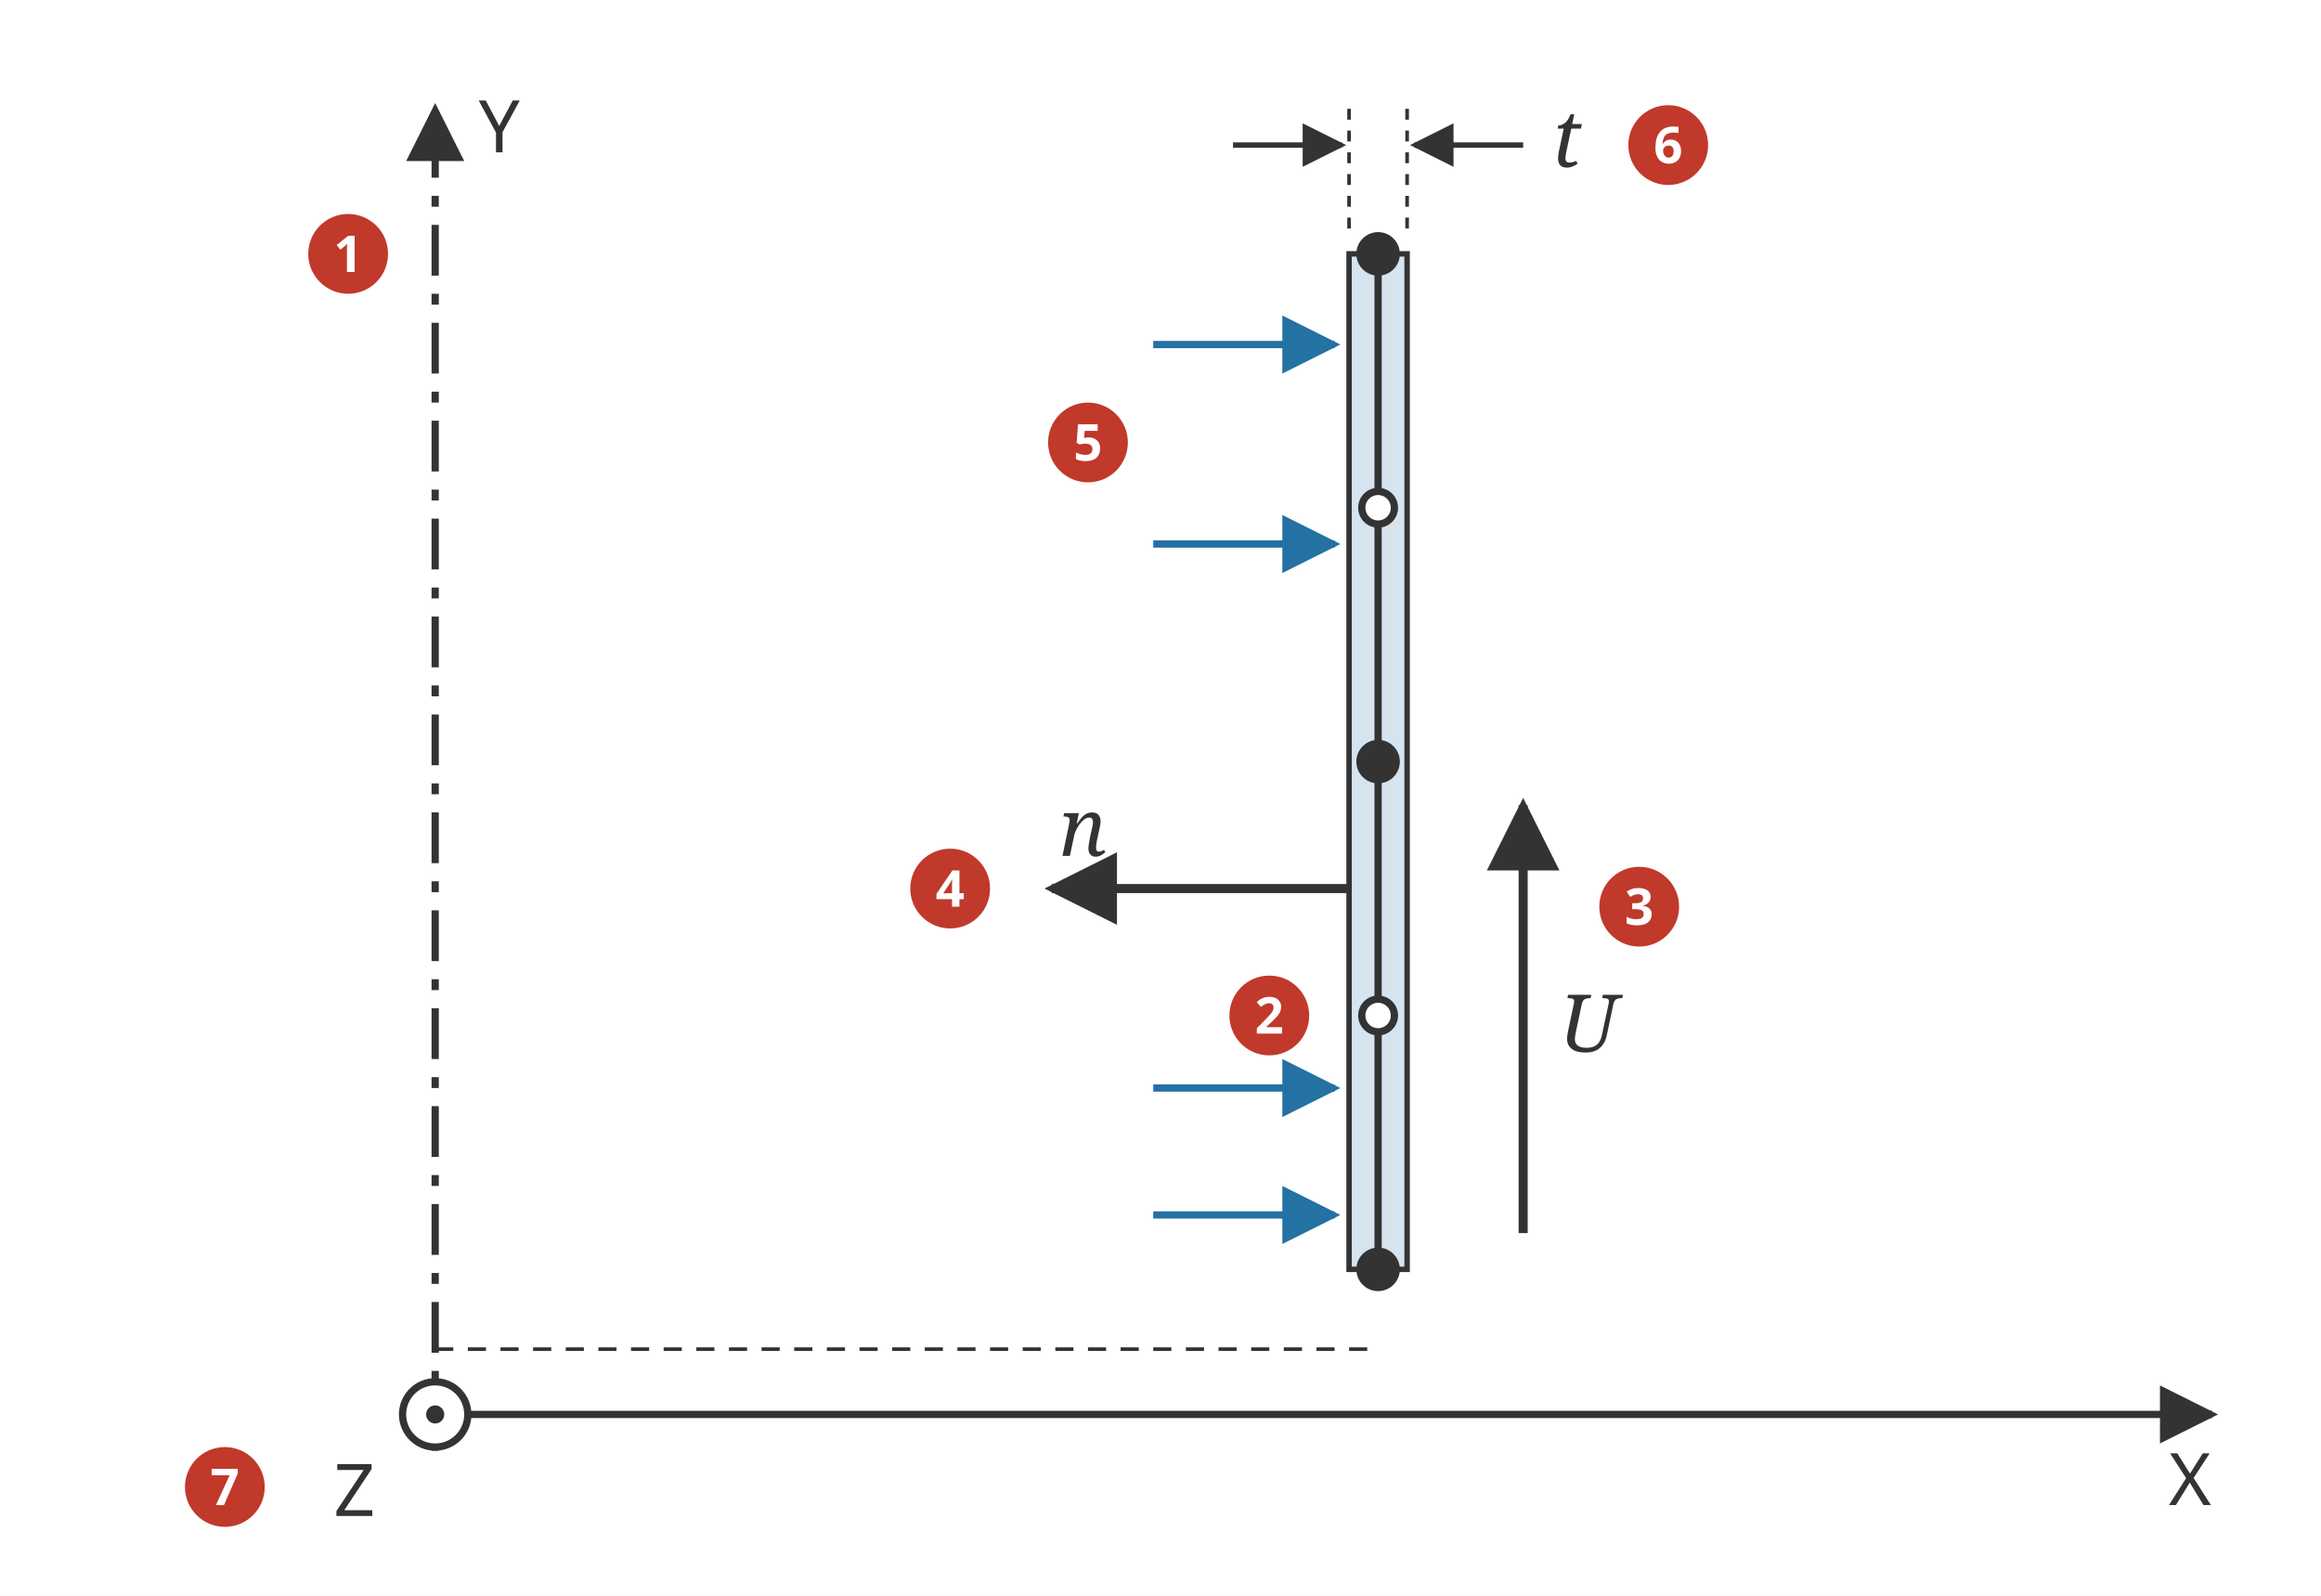
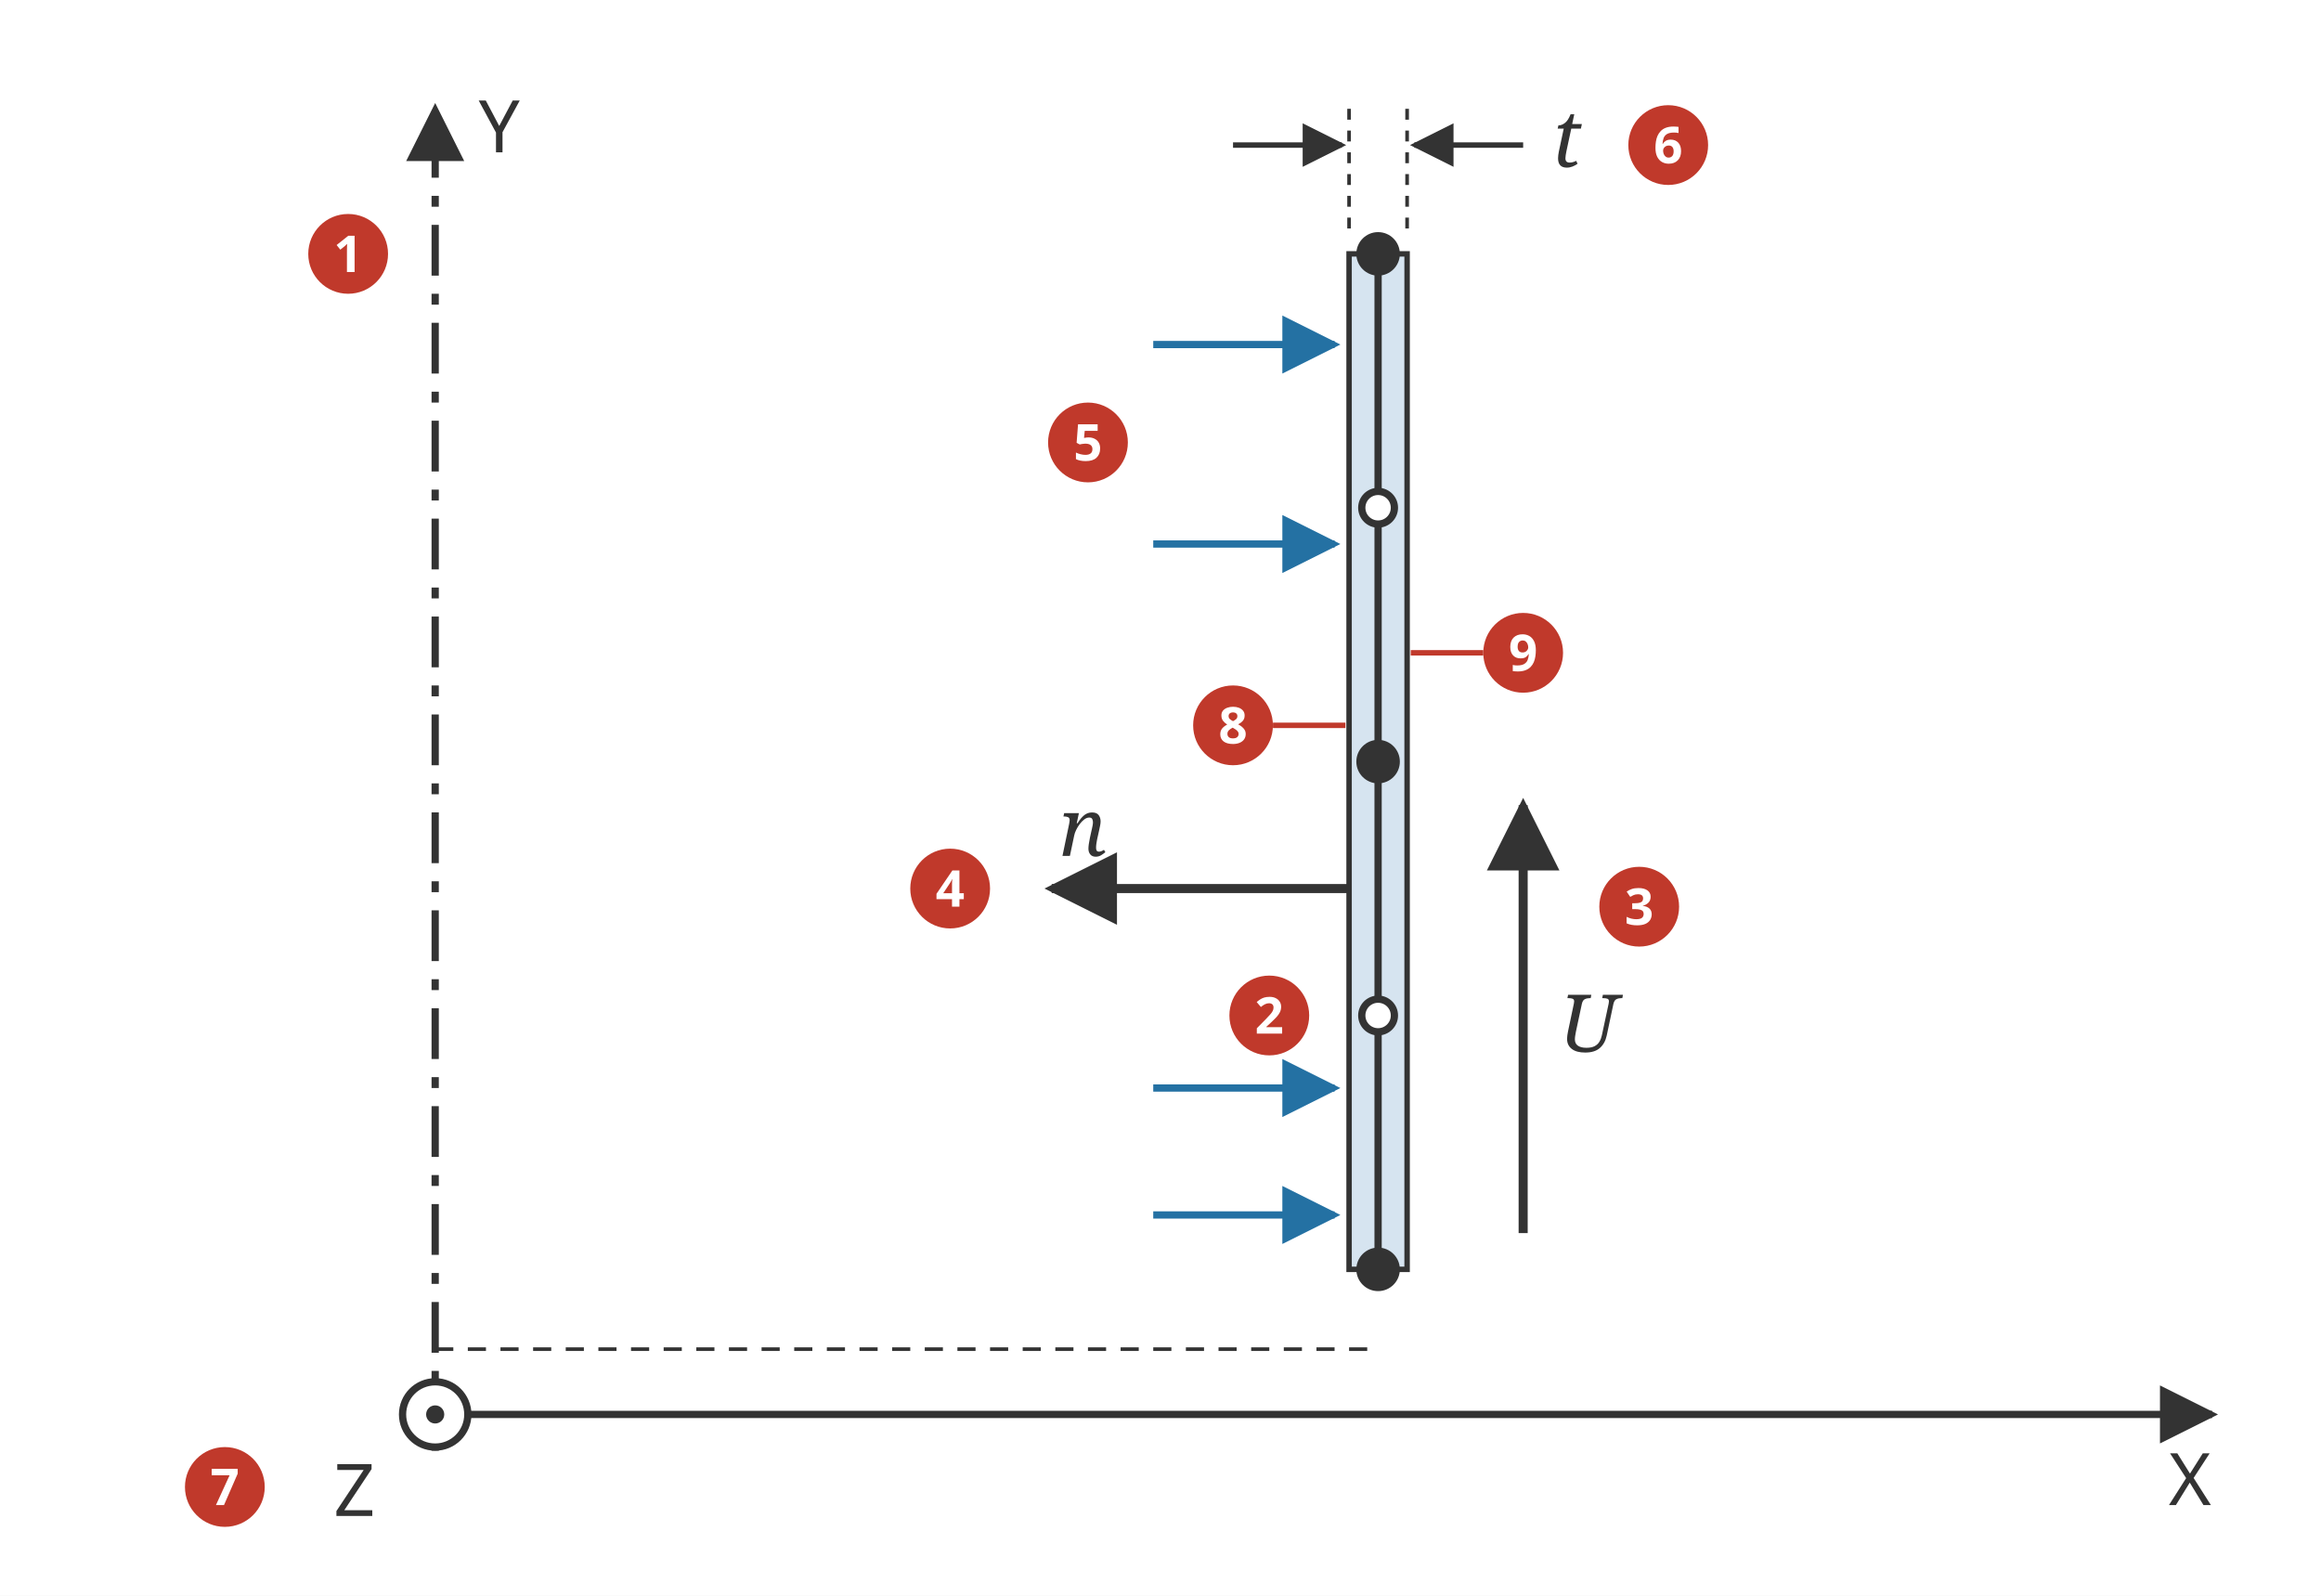
<svg xmlns="http://www.w3.org/2000/svg" viewBox="0 0 640 440" width="640" height="440">
  <rect width="640" height="440" fill="#ffffff" />
  <defs>
    <marker id="ah" viewBox="0 0 10 10" refX="9" refY="5" markerWidth="8" markerHeight="8" orient="auto-start-reverse">
      <path d="M0,0 L10,5 L0,10 z" fill="#333" />
    </marker>
    <marker id="ab" viewBox="0 0 10 10" refX="9" refY="5" markerWidth="8" markerHeight="8" orient="auto-start-reverse">
      <path d="M0,0 L10,5 L0,10 z" fill="#2471a3" />
    </marker>
  </defs>
  <line x1="120" y1="400" x2="120" y2="30" stroke="#333" stroke-width="2" stroke-dasharray="14 5 3 5" marker-end="url(#ah)" />
  <text x="132" y="42" font-family="sans-serif" font-size="20" fill="#333">Y</text>
  <line x1="120" y1="390" x2="610" y2="390" stroke="#333" stroke-width="2" marker-end="url(#ah)" />
  <text x="598" y="415" font-family="sans-serif" font-size="20" fill="#333">X</text>
  <circle cx="120" cy="390" r="9" fill="#ffffff" stroke="#333" stroke-width="2" />
  <circle cx="120" cy="390" r="2.5" fill="#333" />
  <text x="92" y="418" font-family="sans-serif" font-size="20" fill="#333">Z</text>
  <rect x="372" y="70" width="16" height="280" fill="#d6e4f0" stroke="#333" stroke-width="1.5" />
  <line x1="380" y1="70" x2="380" y2="350" stroke="#333" stroke-width="2" />
  <circle cx="380" cy="350" r="6" fill="#333" />
  <circle cx="380" cy="280" r="4.5" fill="#ffffff" stroke="#333" stroke-width="2" />
  <circle cx="380" cy="210" r="6" fill="#333" />
  <circle cx="380" cy="140" r="4.5" fill="#ffffff" stroke="#333" stroke-width="2" />
  <circle cx="380" cy="70" r="6" fill="#333" />
  <line x1="420" y1="340" x2="420" y2="222" stroke="#333" stroke-width="2.5" marker-end="url(#ah)" />
  <text x="430" y="290" font-family="serif" font-style="italic" font-size="22" fill="#333">U</text>
  <line x1="372" y1="245" x2="290" y2="245" stroke="#333" stroke-width="2.5" marker-end="url(#ah)" />
  <text x="292" y="236" font-family="serif" font-style="italic" font-size="22" fill="#333">n</text>
  <g stroke="#2471a3" stroke-width="2" marker-end="url(#ab)">
    <line x1="318" y1="95" x2="368" y2="95" />
    <line x1="318" y1="150" x2="368" y2="150" />
    <line x1="318" y1="300" x2="368" y2="300" />
    <line x1="318" y1="335" x2="368" y2="335" />
  </g>
  <line x1="372" y1="30" x2="372" y2="66" stroke="#333" stroke-width="1" stroke-dasharray="3 3" />
  <line x1="388" y1="30" x2="388" y2="66" stroke="#333" stroke-width="1" stroke-dasharray="3 3" />
  <line x1="340" y1="40" x2="370" y2="40" stroke="#333" stroke-width="1.5" marker-end="url(#ah)" />
  <line x1="420" y1="40" x2="390" y2="40" stroke="#333" stroke-width="1.5" marker-end="url(#ah)" />
  <text x="428" y="46" font-family="serif" font-style="italic" font-size="22" fill="#333">t</text>
  <line x1="120" y1="372" x2="380" y2="372" stroke="#333" stroke-width="1" stroke-dasharray="5 4" />
+   <line x1="351" y1="200" x2="371" y2="200" stroke="#c0392b" stroke-width="1.5" />
+   <line x1="389" y1="180" x2="409" y2="180" stroke="#c0392b" stroke-width="1.5" />
  <g font-family="sans-serif" font-weight="bold" font-size="14" fill="#ffffff" text-anchor="middle">
    <circle cx="96" cy="70" r="11" fill="#c0392b" />
    <text x="96" y="75">1</text>
    <circle cx="350" cy="280" r="11" fill="#c0392b" />
    <text x="350" y="285">2</text>
    <circle cx="452" cy="250" r="11" fill="#c0392b" />
    <text x="452" y="255">3</text>
    <circle cx="262" cy="245" r="11" fill="#c0392b" />
    <text x="262" y="250">4</text>
    <circle cx="300" cy="122" r="11" fill="#c0392b" />
    <text x="300" y="127">5</text>
    <circle cx="460" cy="40" r="11" fill="#c0392b" />
    <text x="460" y="45">6</text>
    <circle cx="62" cy="410" r="11" fill="#c0392b" />
    <text x="62" y="415">7</text>
+     <circle cx="340" cy="200" r="11" fill="#c0392b" />
+     <text x="340" y="205">8</text>
+     <circle cx="420" cy="180" r="11" fill="#c0392b" />
+     <text x="420" y="185">9</text>
  </g>
</svg>
